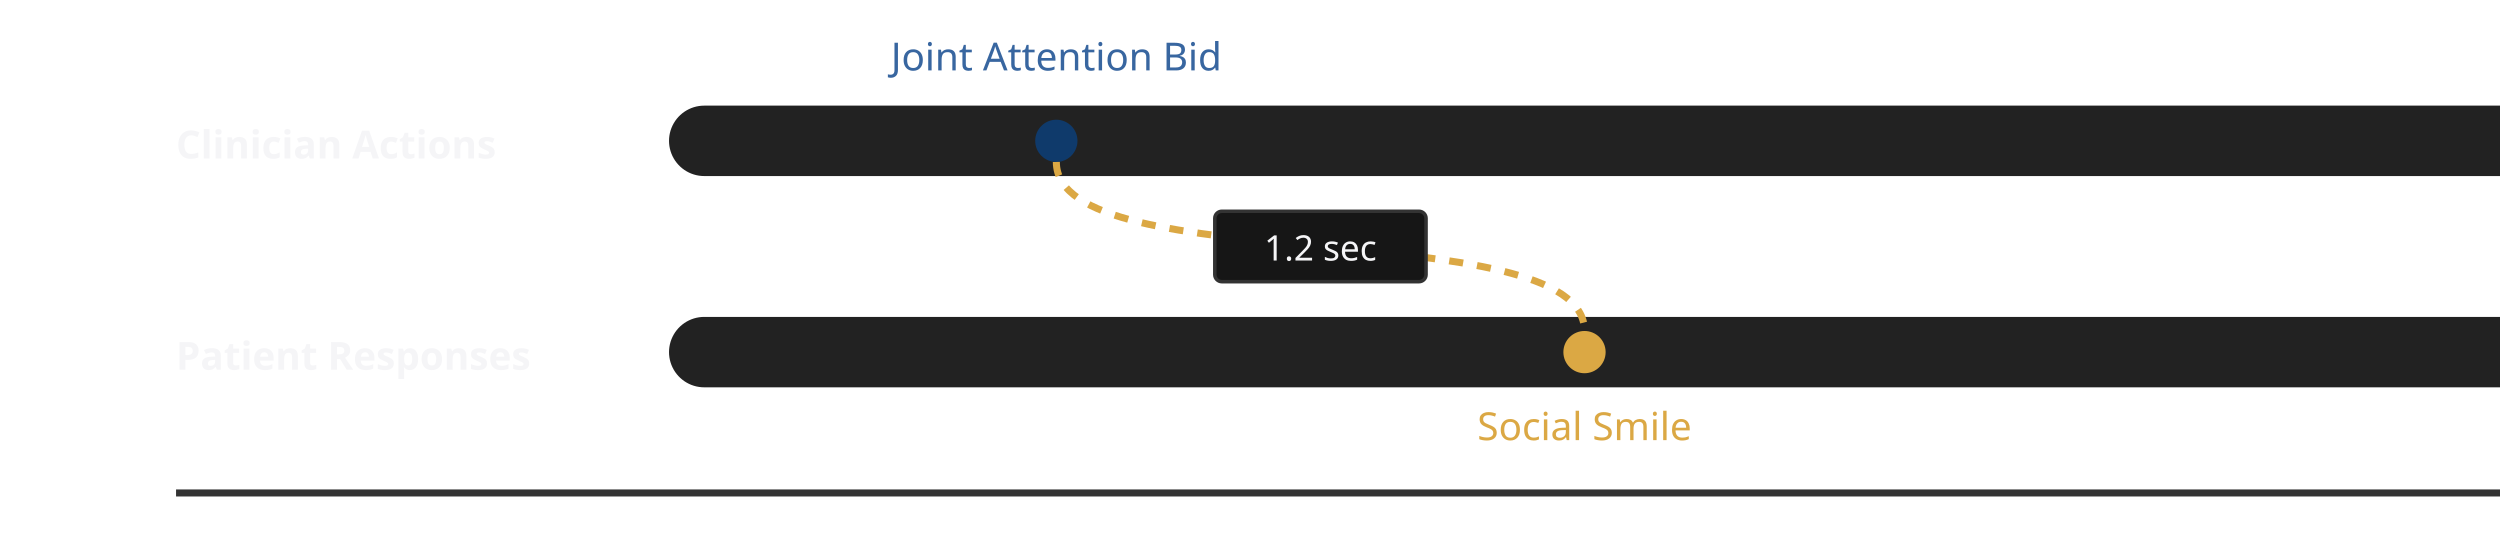
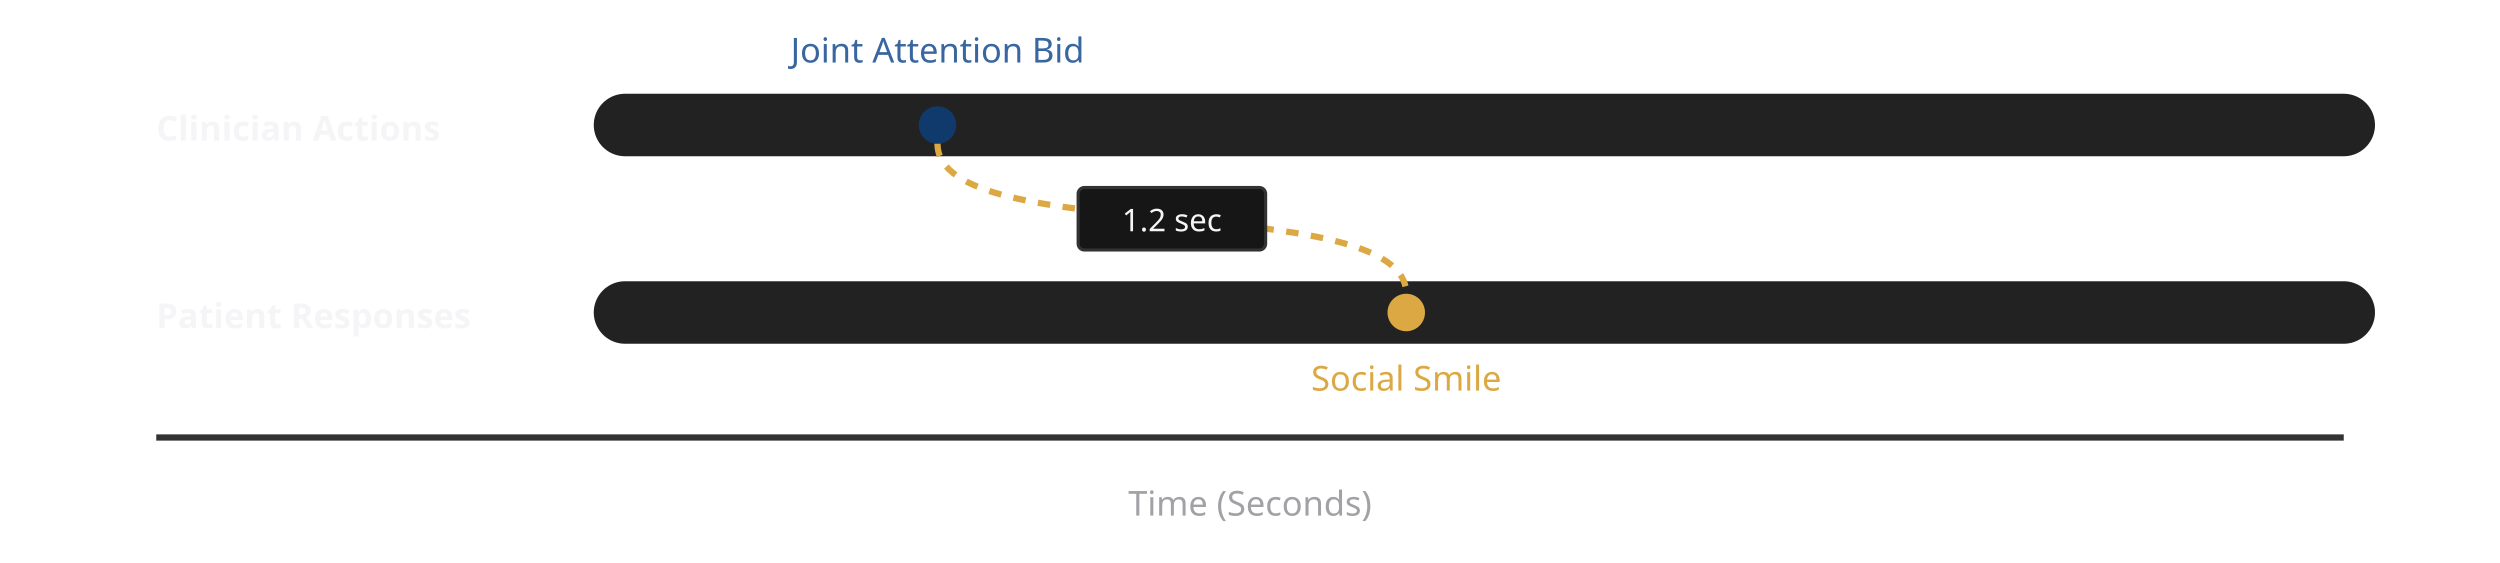
- <svg xmlns="http://www.w3.org/2000/svg" style="width:100%; height:auto;" viewbox="0 0 800 180">
+ <svg xmlns="http://www.w3.org/2000/svg" style="width:100%; height:auto;" viewBox="0 0 800 180">
  <g fill="#A1A1A6" font-family="JetBrains Mono" font-size="11">
    <line stroke="#333" stroke-width="2" x1="50" x2="750" y1="140" y2="140" />
    <text text-anchor="middle" x="400" y="165">Time (Seconds)</text>
    <text fill="#F5F5F7" font-weight="bold" x="50" y="45">Clinician Actions</text>
    <line stroke="#222" stroke-linecap="round" stroke-width="20" x1="200" x2="750" y1="40" y2="40" />
    <text fill="#F5F5F7" font-weight="bold" x="50" y="105">Patient Responses</text>
    <line stroke="#222" stroke-linecap="round" stroke-width="20" x1="200" x2="750" y1="100" y2="100" />
    <circle cx="300" cy="40" fill="#0F3A6B" r="6" />
    <text fill="#3866A0" text-anchor="middle" x="300" y="20">Joint Attention Bid</text>
    <circle cx="450" cy="100" fill="#DBA844" r="6" />
    <text fill="#DBA844" text-anchor="middle" x="450" y="125">Social Smile</text>
    <path d="M 300 46 C 300 80, 450 60, 450 94" fill="none" stroke="#DBA844" stroke-dasharray="4 4" stroke-width="2" />
    <rect fill="#161616" height="20" rx="2" stroke="#333" width="60" x="345" y="60" />
    <text fill="#F5F5F7" font-size="10" text-anchor="middle" x="375" y="74">1.2 sec</text>
  </g>
</svg>
